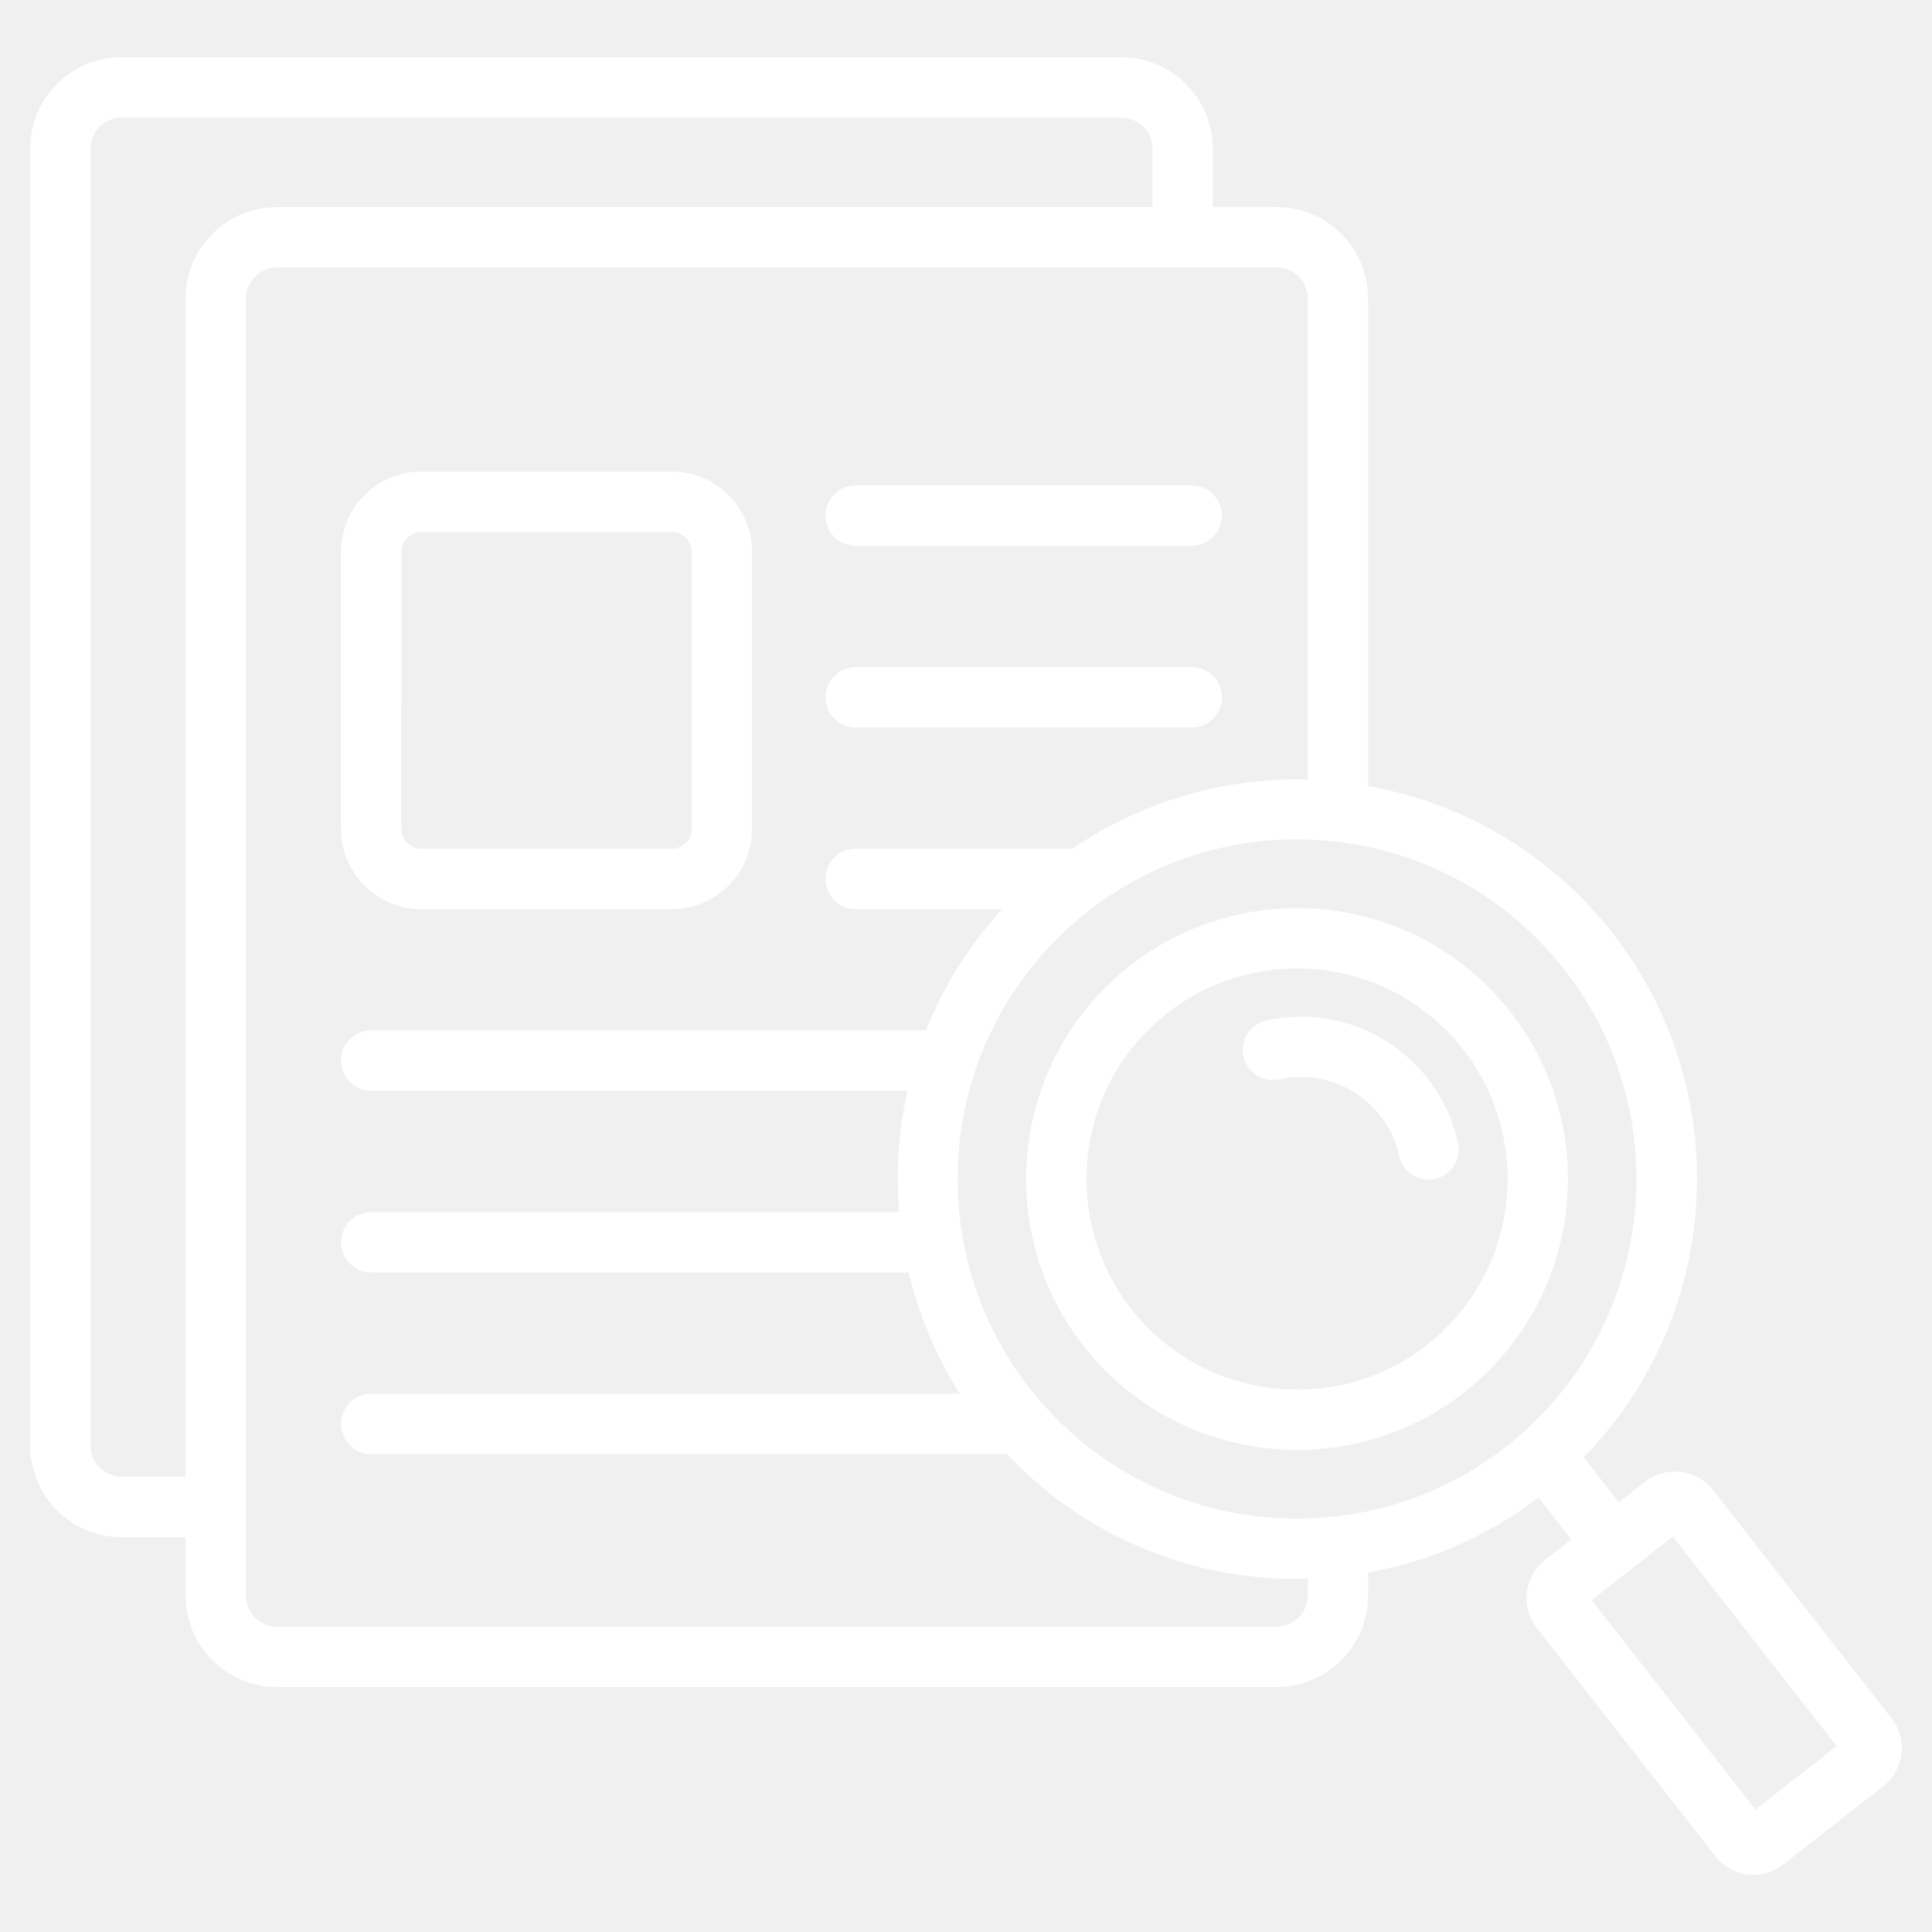
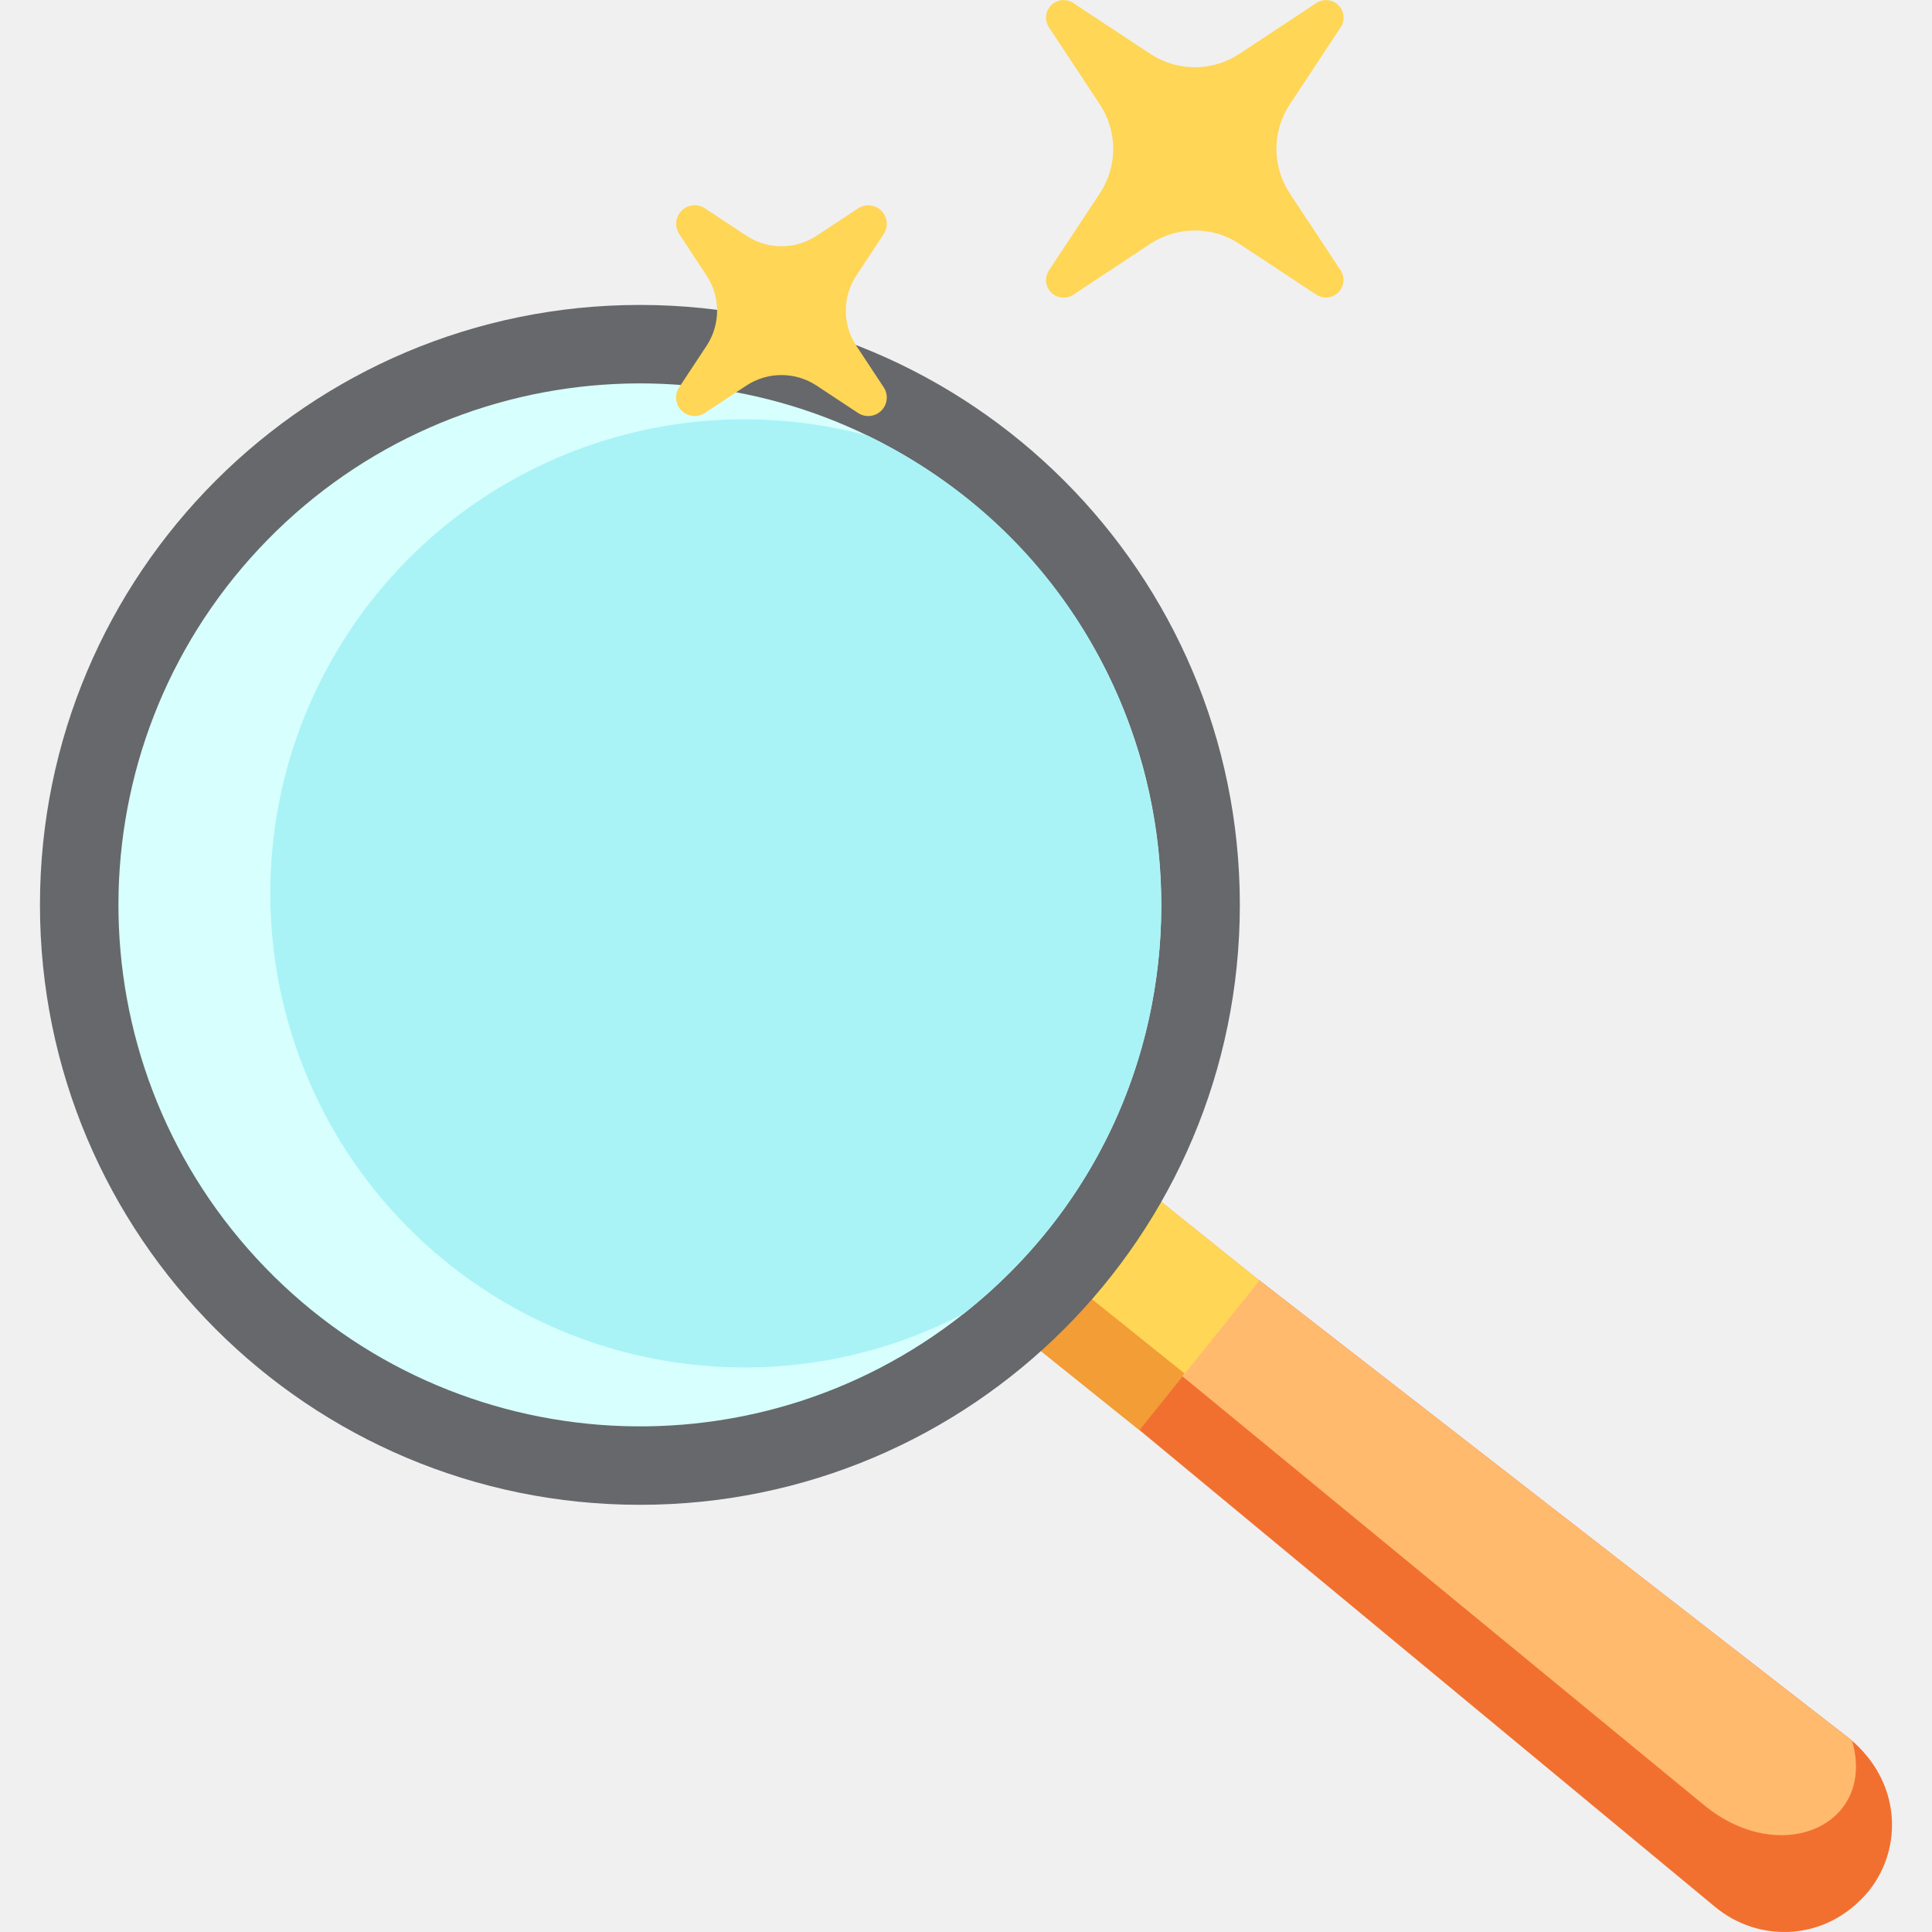
- <svg xmlns="http://www.w3.org/2000/svg" version="1.1" width="512" height="512" x="0" y="0" viewBox="0 0 64 64" style="enable-background:new 0 0 512 512" xml:space="preserve" class="">
-   <g>
-     <path d="M13.951 30.116h8.309a2.657 2.657 0 0 0 2.653-2.654v-9.187a2.656 2.656 0 0 0-2.653-2.653H13.95a2.656 2.656 0 0 0-2.653 2.653v9.187a2.657 2.657 0 0 0 2.653 2.654zm-.653-11.841c0-.354.299-.653.653-.653h8.309c.354 0 .653.299.653.653v9.187a.662.662 0 0 1-.653.654H13.95a.662.662 0 0 1-.653-.654zM28.345 18.08h11.133a1 1 0 1 0 0-2H28.345a1 1 0 1 0 0 2zM28.345 24.098h11.133a1 1 0 1 0 0-2H28.345a1 1 0 1 0 0 2z" fill="#ffffff" opacity="1" data-original="#000000" class="" />
-     <path d="m62.66 56.923-5.91-7.56a1.594 1.594 0 0 0-1.07-.605 1.593 1.593 0 0 0-1.186.328l-.866.678-1.167-1.49a13.142 13.142 0 0 0 3.746-8.792 13.156 13.156 0 0 0-3.577-9.488 13.166 13.166 0 0 0-7.31-3.954V9.886a3.03 3.03 0 0 0-3.027-3.027h-2.118V4.922a3.03 3.03 0 0 0-3.027-3.027H4.028A3.03 3.03 0 0 0 1 4.922v42.972a3.03 3.03 0 0 0 3.027 3.027h2.119v1.94a3.03 3.03 0 0 0 3.027 3.024h33.12a3.03 3.03 0 0 0 3.027-3.024v-.769a13.119 13.119 0 0 0 5.646-2.484l1.087 1.388-.87.68a1.607 1.607 0 0 0-.276 2.253l5.914 7.56a1.605 1.605 0 0 0 2.252.276l3.31-2.59a1.606 1.606 0 0 0 .277-2.252zM4.027 48.92C3.461 48.92 3 48.46 3 47.894V4.922c0-.566.46-1.027 1.027-1.027h33.12c.567 0 1.028.46 1.028 1.027V6.86H9.173a3.03 3.03 0 0 0-3.027 3.027v39.035H4.027zm39.293 3.94c0 .564-.46 1.024-1.027 1.024H9.173c-.566 0-1.027-.46-1.027-1.024V9.886c0-.566.46-1.027 1.027-1.027h33.12c.566 0 1.027.46 1.027 1.027v15.937a13.218 13.218 0 0 0-7.796 2.293h-7.18a1 1 0 1 0 0 2H33.2a13.127 13.127 0 0 0-2.528 4.018H12.298a1 1 0 1 0 0 2H30.06a13.337 13.337 0 0 0-.273 4.018h-17.49a1 1 0 1 0 0 2h17.806a13.168 13.168 0 0 0 1.695 4.017h-19.5a1 1 0 1 0 0 2h21.056a13.16 13.16 0 0 0 9.187 4.13c.263.007.516-.003.78-.01v.572zm-.714-2.562a11.175 11.175 0 0 1-7.844-3.548c-4.243-4.524-4.014-11.656.51-15.899a11.17 11.17 0 0 1 8.055-3.038 11.175 11.175 0 0 1 7.844 3.548c4.243 4.524 4.014 11.657-.51 15.9a11.168 11.168 0 0 1-8.055 3.037zm15.546 9.646-5.425-6.937 2.689-2.104 5.425 6.939z" fill="#ffffff" opacity="1" data-original="#000000" class="" />
-     <path d="M49.516 32.914c-3.388-3.61-9.08-3.791-12.689-.406-3.612 3.385-3.795 9.078-.41 12.692a8.955 8.955 0 0 0 6.55 2.83 8.958 8.958 0 0 0 6.143-2.425c3.609-3.386 3.79-9.08.406-12.69zm-1.774 11.232c-2.808 2.634-7.233 2.491-9.865-.314-2.632-2.809-2.49-7.234.317-9.865h.001a6.948 6.948 0 0 1 4.77-1.885c1.862 0 3.72.739 5.092 2.2 2.63 2.807 2.489 7.233-.315 9.864z" fill="#ffffff" opacity="1" data-original="#000000" class="" />
-     <path d="M48.3 37.864a5.329 5.329 0 0 0-6.334-4.064 1 1 0 1 0 .426 1.954c1.8-.39 3.565.748 3.956 2.537a.999.999 0 1 0 1.953-.427z" fill="#ffffff" opacity="1" data-original="#000000" class="" />
+ <svg xmlns="http://www.w3.org/2000/svg" id="Layer_1" viewBox="0 0 512 512" data-name="Layer 1">
+   <path d="m490.28 460.86c13.51 11.26 14.14 28.77 5 40.22-11.15 13.58-29.16 13.88-40.72 4.3l-152.7-126.49 31.81-39.66z" fill="#f2702f" />
+   <path d="m277.96 329.01h50.84v36.97h-50.84z" fill="#f29d36" transform="matrix(.626 -.78 .78 .626 -157.52 366.73)" />
+   <path d="m490.82 461.31c6.47 22.37-18.89 33.76-39.24 17.05l-138.3-113.7 20.39-25.41c3.55 2.75 156.2 121.28 157.15 122.06z" fill="#ffba6e" />
+   <path d="m293.58 321.52h31.62v36.97h-31.62z" fill="#ffd656" transform="matrix(.626 -.78 .78 .626 -149.42 368.62)" />
+   <circle cx="169.58" cy="239.8" fill="#66686b" r="158.99" />
+   <path d="m256.06 132c69.15 55.47 68.94 161-.63 216.11a138.2 138.2 0 1 1 .63-216.11z" fill="#d7fffd" />
+   <path d="m255.43 348.11a125.63 125.63 0 1 1 -25.49-232.66c91.75 44.55 105 169.7 25.49 232.66z" fill="#a9f3f7" />
+   <g fill="#ffd656">
+     <path d="m216.4 62.48 11-7.26a4.91 4.91 0 0 1 6.8 6.8l-7.26 11a16.91 16.91 0 0 0 0 18.63l7.26 11a4.91 4.91 0 0 1 -6.8 6.8l-11-7.26a16.89 16.89 0 0 0 -18.62 0l-11 7.26a4.91 4.91 0 0 1 -6.8-6.8l7.26-11a16.91 16.91 0 0 0 0-18.63l-7.24-11.02a4.91 4.91 0 0 1 6.8-6.8l11 7.26a16.89 16.89 0 0 0 18.6.02z" />
+     <path d="m328.46 14.26 20.37-13.45a4.65 4.65 0 0 1 6.45 6.45l-13.46 20.37a21.43 21.43 0 0 0 0 23.64l13.46 20.37a4.66 4.66 0 0 1 -6.45 6.45l-20.37-13.46a21.43 21.43 0 0 0 -23.64 0l-20.37 13.46a4.65 4.65 0 0 1 -6.45-6.45l13.45-20.37a21.39 21.39 0 0 0 0-23.64l-13.45-20.37a4.65 4.65 0 0 1 6.45-6.45l20.37 13.45a21.39 21.39 0 0 0 23.64 0z" />
  </g>
</svg>
